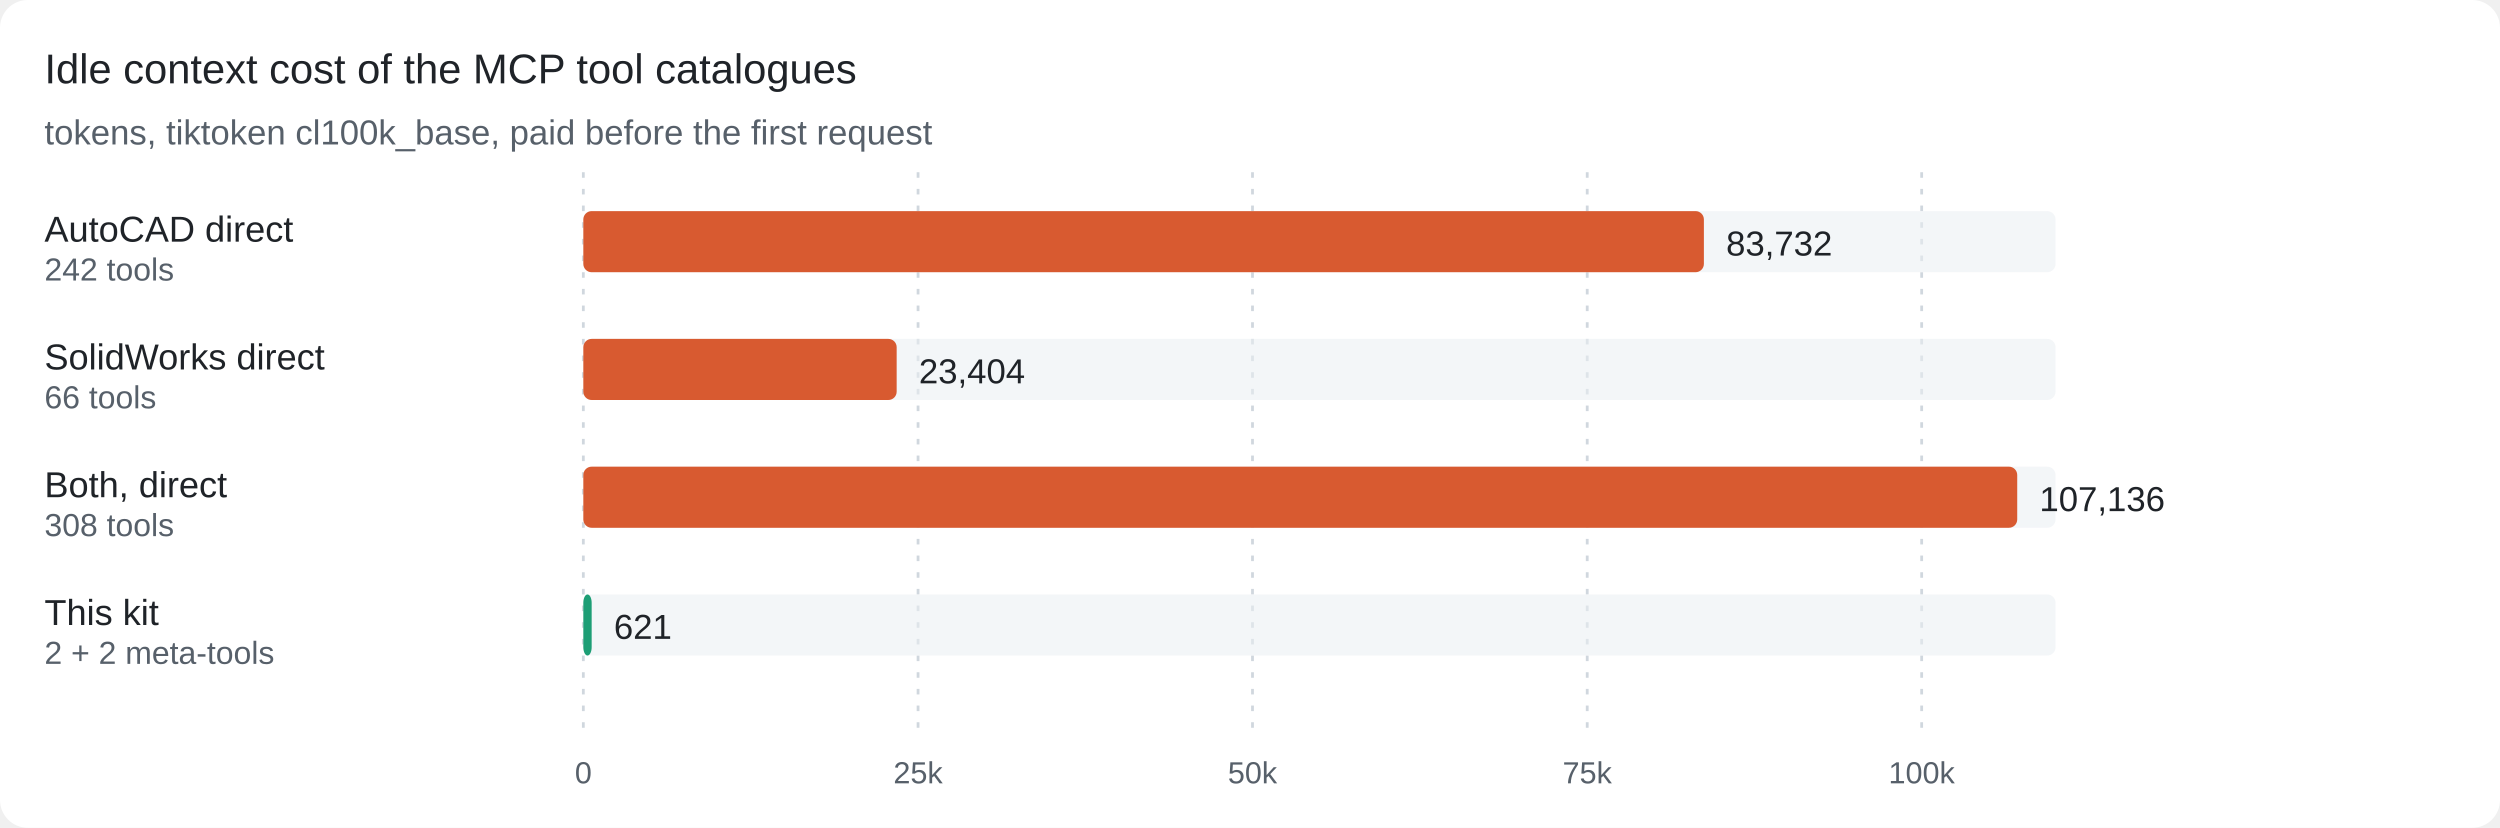
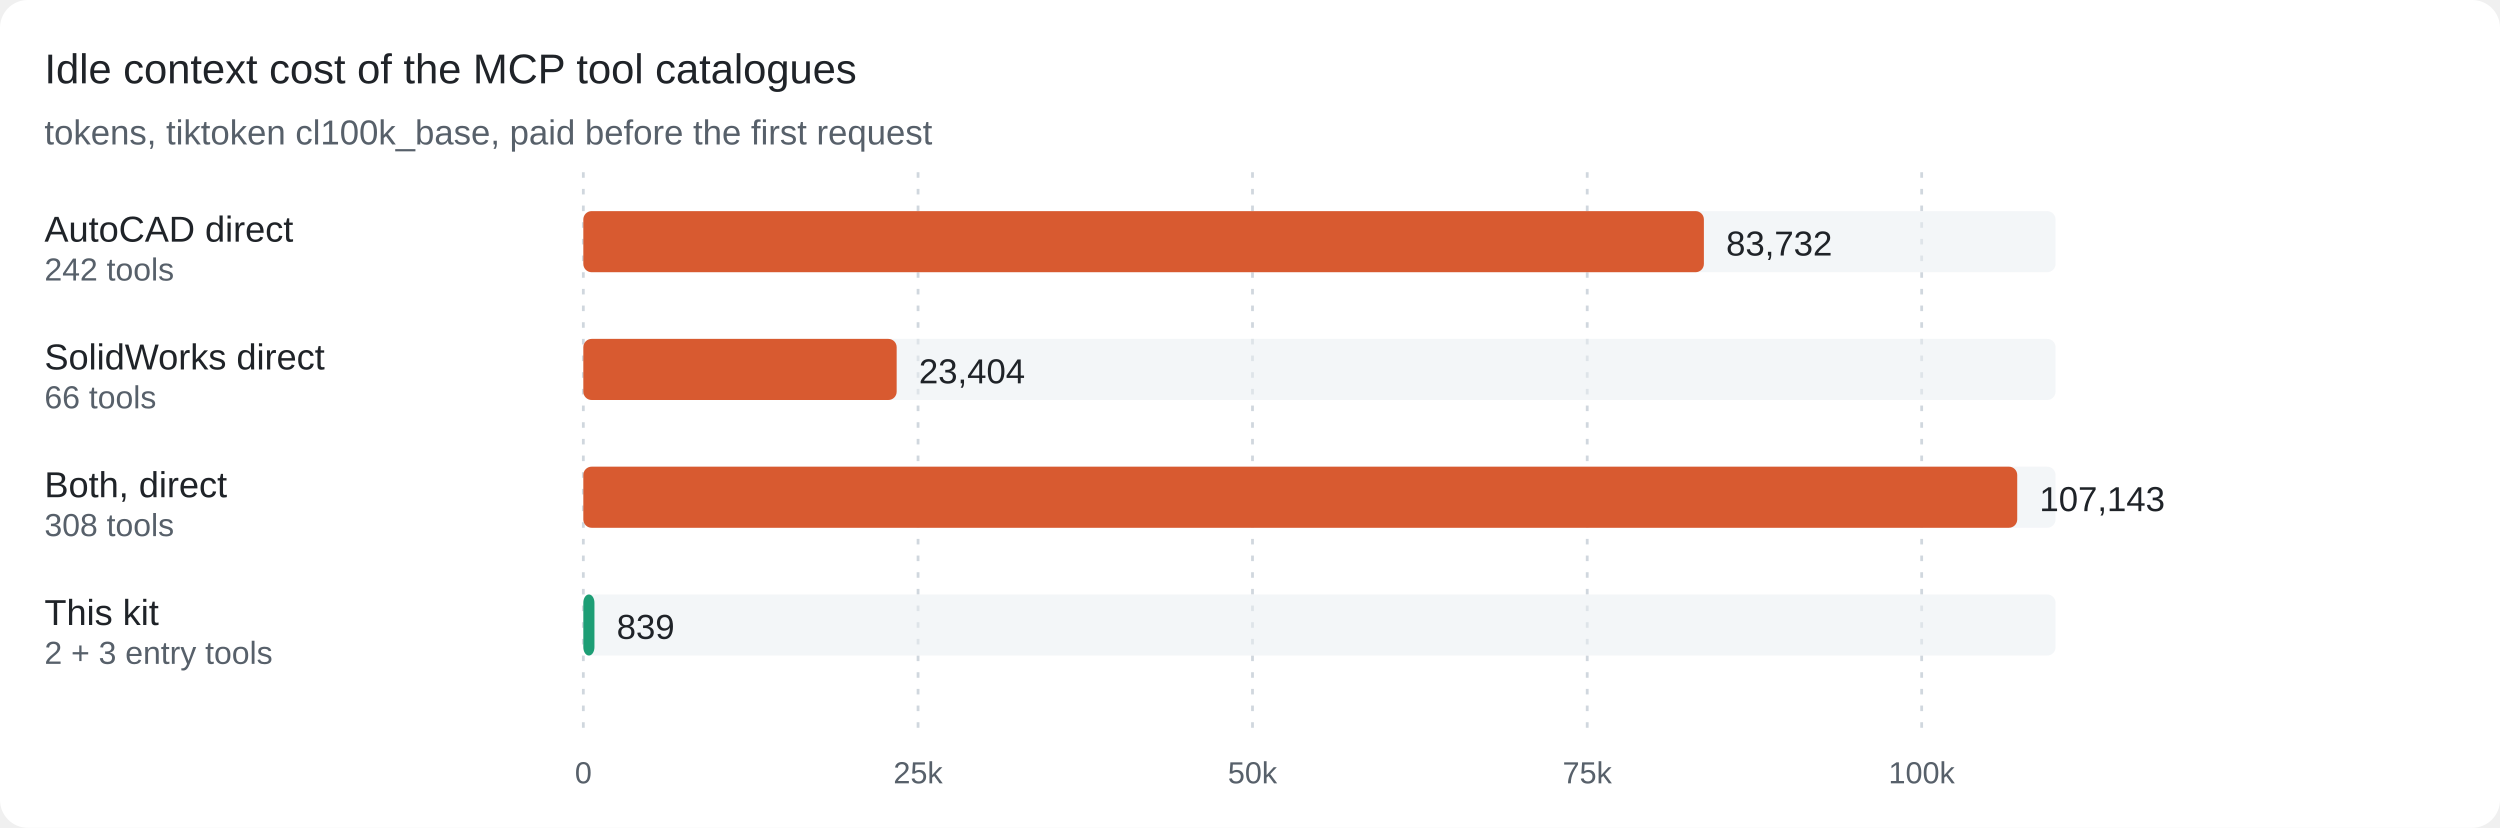
<svg xmlns="http://www.w3.org/2000/svg" viewBox="0 0 900 298" width="900" height="298" role="img" aria-labelledby="t d" font-family="'Segoe UI', -apple-system, BlinkMacSystemFont, 'Helvetica Neue', Arial, 'PingFang SC', 'Microsoft YaHei', sans-serif">
  <rect x="0" y="0" width="900" height="298" rx="10" fill="#ffffff" />
  <text x="16" y="30" font-size="15" font-weight="500" fill="#1f2328">Idle context cost of the MCP tool catalogues</text>
  <text x="16" y="52" font-size="12.5" fill="#57606a">tokens, tiktoken cl100k_base, paid before the first request</text>
  <line x1="210.0" y1="62" x2="210.0" y2="264" stroke="#d0d7de" stroke-width="1" stroke-dasharray="2 4" />
  <text x="210.0" y="282" font-size="11" fill="#57606a" text-anchor="middle">0</text>
  <line x1="330.5" y1="62" x2="330.5" y2="264" stroke="#d0d7de" stroke-width="1" stroke-dasharray="2 4" />
  <text x="330.5" y="282" font-size="11" fill="#57606a" text-anchor="middle">25k</text>
  <line x1="450.9" y1="62" x2="450.9" y2="264" stroke="#d0d7de" stroke-width="1" stroke-dasharray="2 4" />
  <text x="450.9" y="282" font-size="11" fill="#57606a" text-anchor="middle">50k</text>
  <line x1="571.4" y1="62" x2="571.4" y2="264" stroke="#d0d7de" stroke-width="1" stroke-dasharray="2 4" />
  <text x="571.4" y="282" font-size="11" fill="#57606a" text-anchor="middle">75k</text>
  <line x1="691.8" y1="62" x2="691.8" y2="264" stroke="#d0d7de" stroke-width="1" stroke-dasharray="2 4" />
  <text x="691.8" y="282" font-size="11" fill="#57606a" text-anchor="middle">100k</text>
  <rect x="210" y="76" width="530" height="22" rx="3" fill="#eaeef2" opacity="0.55" />
  <rect x="210" y="76" width="403.4" height="22" rx="3" fill="#D85A30" />
  <text x="16" y="87" font-size="13" font-weight="500" fill="#1f2328">AutoCAD direct</text>
  <text x="16" y="101" font-size="11.5" fill="#57606a">242 tools</text>
  <text x="621.4" y="92" font-size="12.5" font-weight="500" fill="#1f2328">83,732</text>
  <rect x="210" y="122" width="530" height="22" rx="3" fill="#eaeef2" opacity="0.55" />
  <rect x="210" y="122" width="112.8" height="22" rx="3" fill="#D85A30" />
  <text x="16" y="133" font-size="13" font-weight="500" fill="#1f2328">SolidWorks direct</text>
  <text x="16" y="147" font-size="11.5" fill="#57606a">66 tools</text>
  <text x="330.8" y="138" font-size="12.5" font-weight="500" fill="#1f2328">23,404</text>
  <rect x="210" y="168" width="530" height="22" rx="3" fill="#eaeef2" opacity="0.55" />
  <rect x="210" y="168" width="516.2" height="22" rx="3" fill="#D85A30" />
  <text x="16" y="179" font-size="13" font-weight="500" fill="#1f2328">Both, direct</text>
  <text x="16" y="193" font-size="11.5" fill="#57606a">308 tools</text>
-   <text x="734.2" y="184" font-size="12.5" font-weight="500" fill="#1f2328">107,136</text>
+   <text x="734.2" y="184" font-size="12.5" font-weight="500" fill="#1f2328">107,143</text>
  <rect x="210" y="214" width="530" height="22" rx="3" fill="#eaeef2" opacity="0.55" />
-   <rect x="210" y="214" width="3.0" height="22" rx="3" fill="#1D9E75" />
+   <rect x="210" y="214" width="4.0" height="22" rx="3" fill="#1D9E75" />
  <text x="16" y="225" font-size="13" font-weight="500" fill="#1f2328">This kit</text>
-   <text x="16" y="239" font-size="11.5" fill="#57606a">2 + 2 meta-tools</text>
-   <text x="221.0" y="230" font-size="12.5" font-weight="500" fill="#1f2328">621</text>
+   <text x="16" y="239" font-size="11.5" fill="#57606a">2 + 3 entry tools</text>
+   <text x="222.0" y="230" font-size="12.5" font-weight="500" fill="#1f2328">839</text>
</svg>
